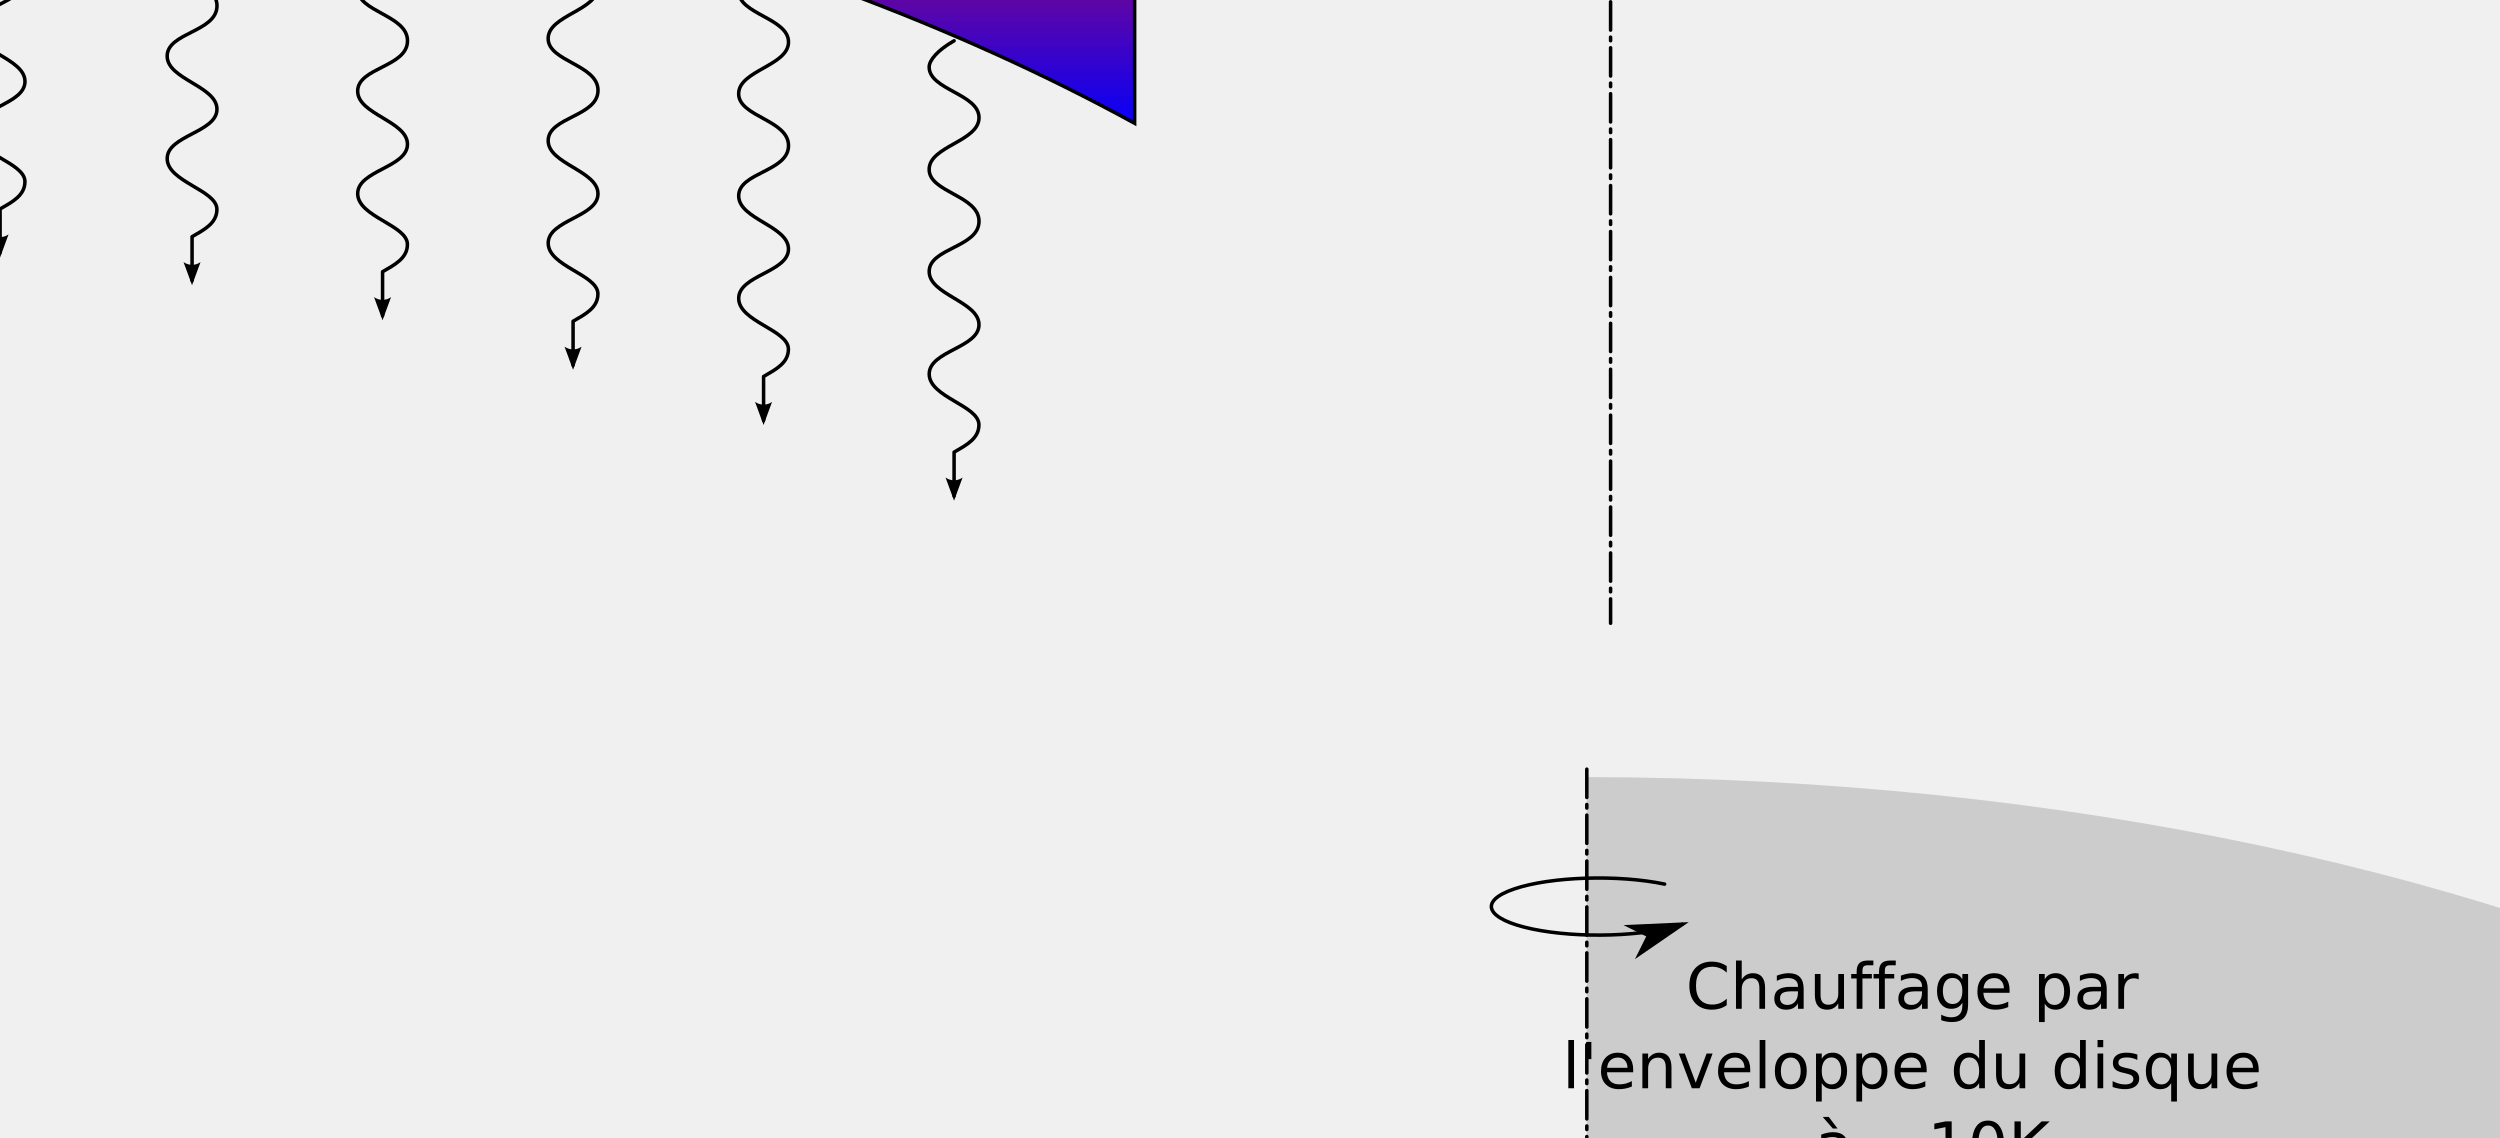
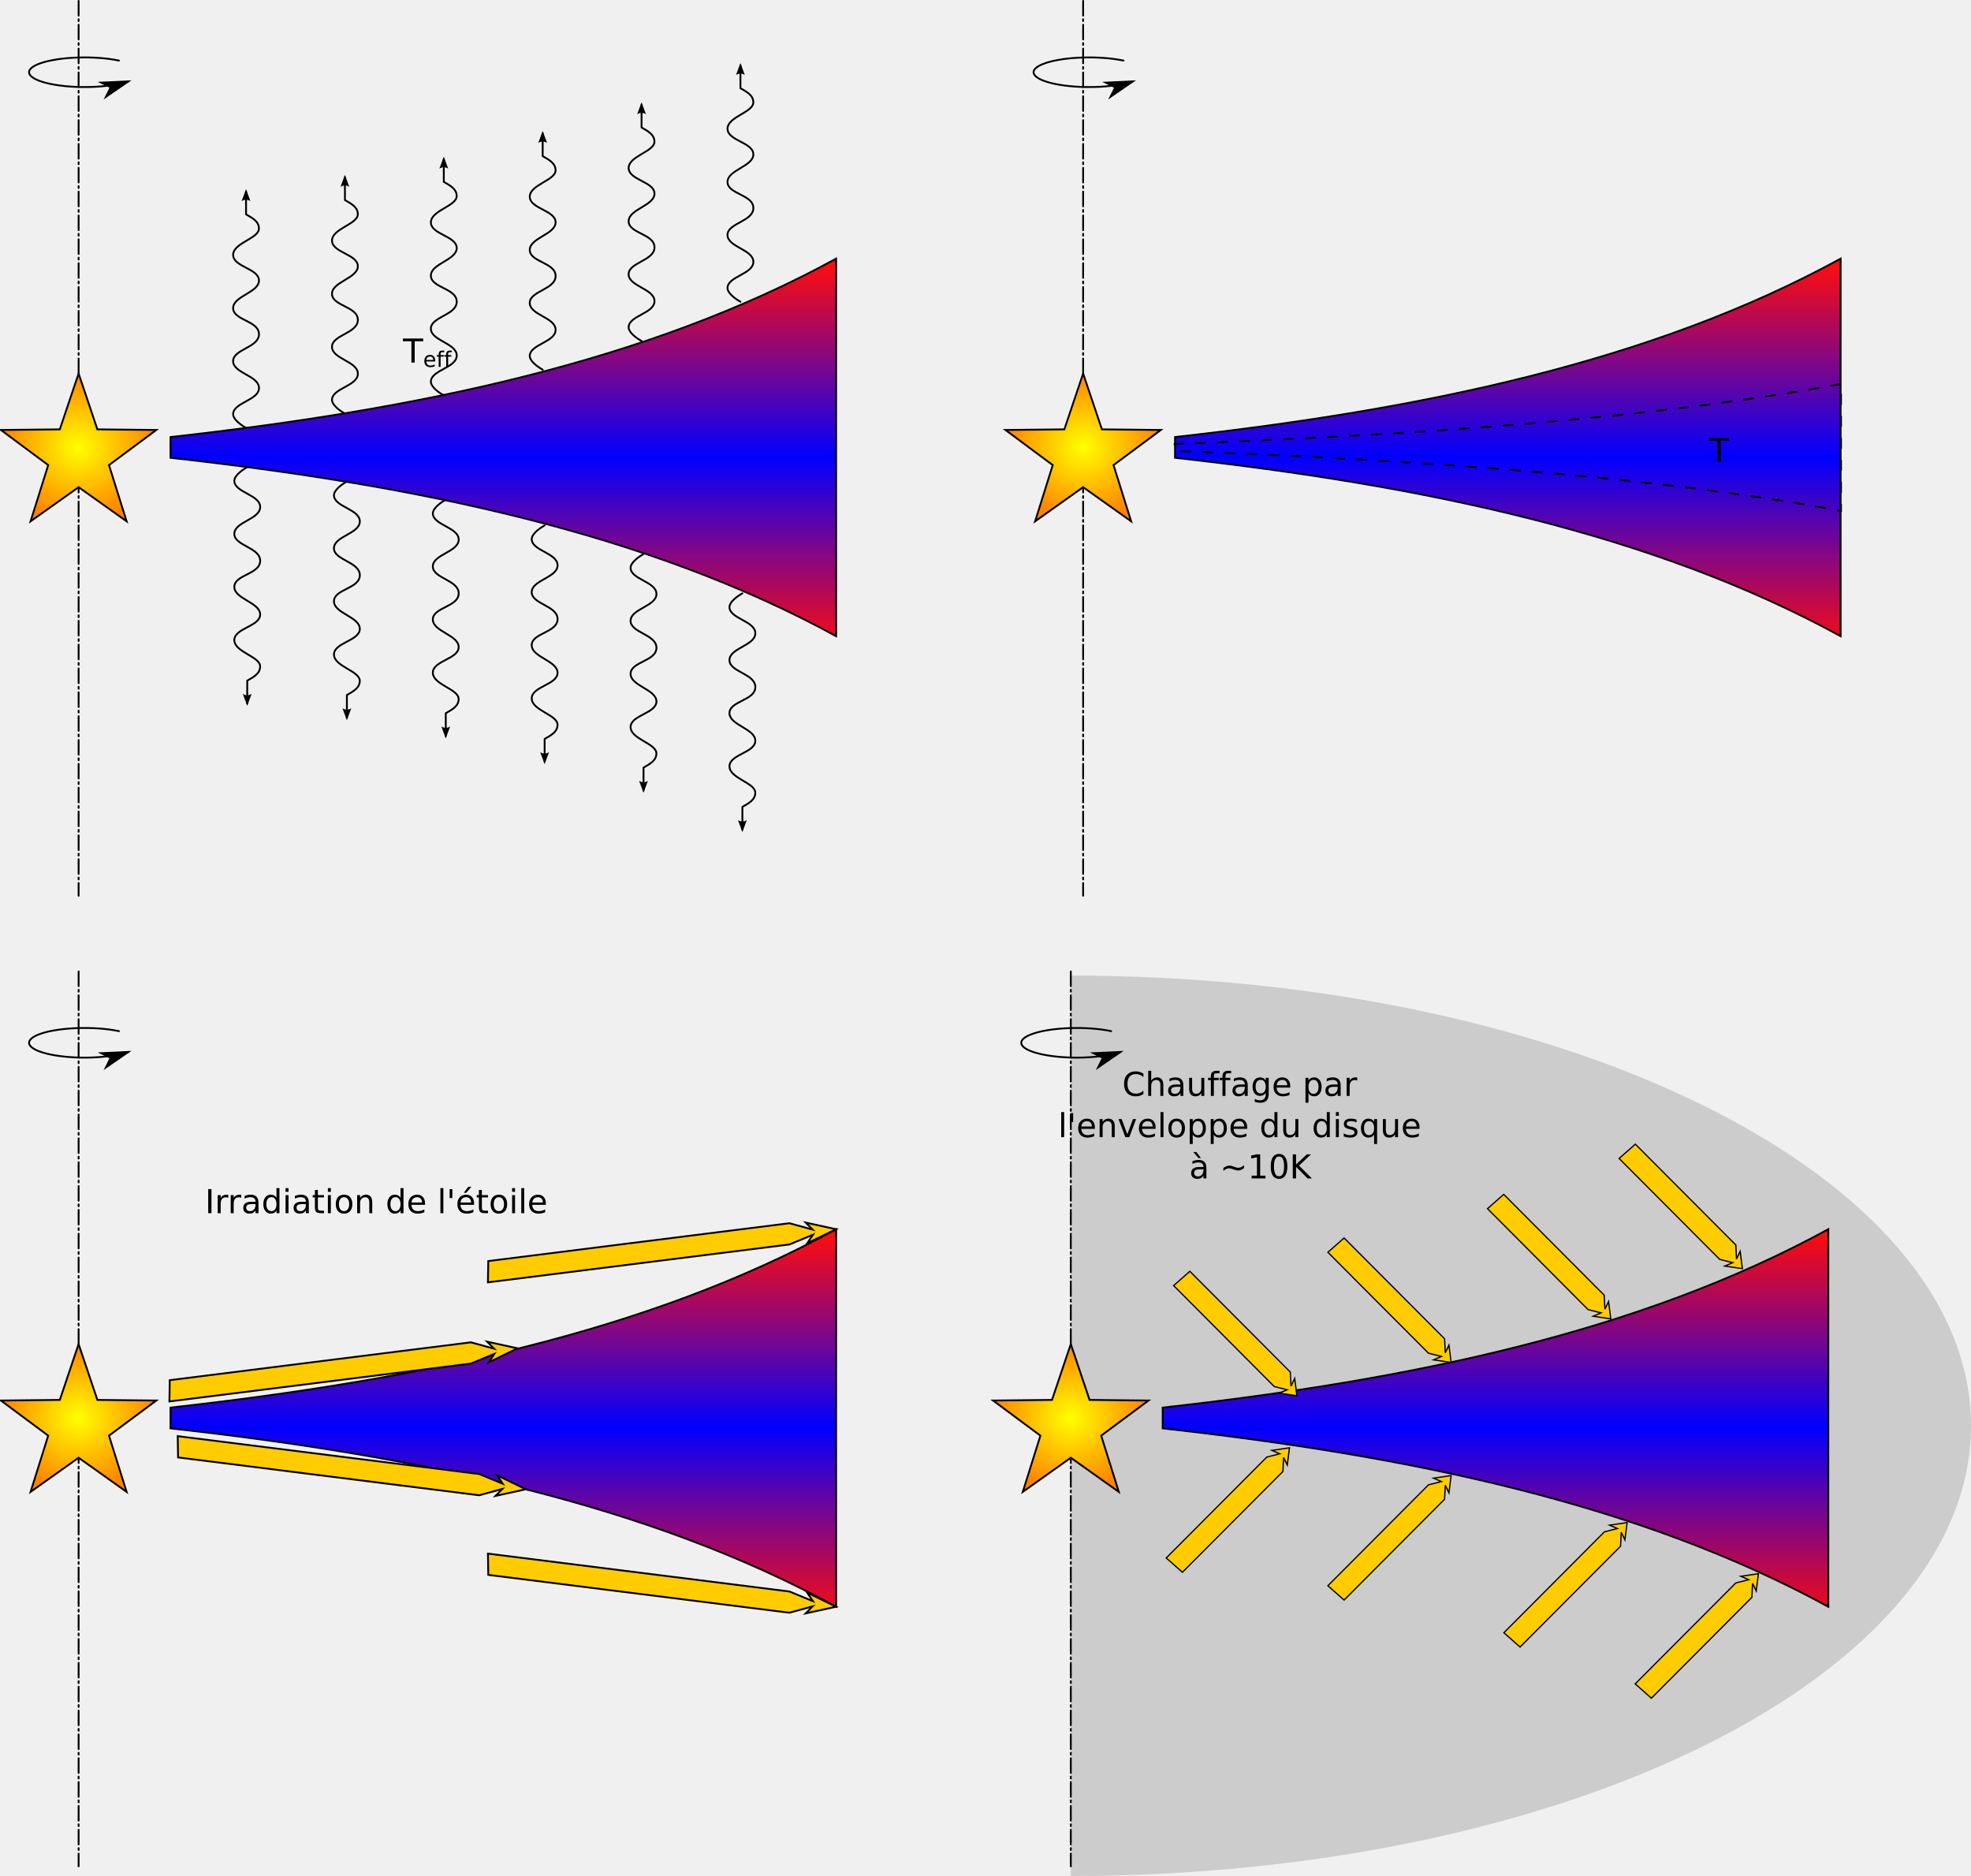
- <svg xmlns="http://www.w3.org/2000/svg" xmlns:xlink="http://www.w3.org/1999/xlink" width="707.665" height="321.904" id="svg2" version="1.1">
+ <svg xmlns="http://www.w3.org/2000/svg" xmlns:xlink="http://www.w3.org/1999/xlink" width="1074.934" height="1022.895" id="svg2" version="1.1">
  <defs id="defs4">
    <linearGradient id="linearGradient4175">
      <stop style="stop-color:#ffff00;stop-opacity:1;" offset="0" id="stop4177" />
      <stop style="stop-color:#ff8200;stop-opacity:1;" offset="1" id="stop4179" />
    </linearGradient>
    <linearGradient id="linearGradient3844">
      <stop style="stop-color:#ff0000;stop-opacity:0.941;" offset="0" id="stop3846" />
      <stop style="stop-color:#0000ff;stop-opacity:1;" offset="1" id="stop3848" />
    </linearGradient>
-     <linearGradient id="linearGradient5804">
-       <stop style="stop-color:#000000;stop-opacity:1;" offset="0" id="stop5806" />
-       <stop id="stop5808" offset="0.47" style="stop-color:#b5b5b5;stop-opacity:1;" />
-       <stop style="stop-color:#ffffff;stop-opacity:1;" offset="1" id="stop5810" />
-     </linearGradient>
    <marker orient="auto" refY="0" refX="0" id="Arrow1Lend" style="overflow:visible">
      <path id="path3891" d="M 0,0 5,-5 -12.5,0 5,5 0,0 z" style="fill-rule:evenodd;stroke:#000000;stroke-width:1pt;marker-start:none" transform="matrix(-0.8,0,0,-0.8,-10,0)" />
    </marker>
-     <linearGradient id="linearGradient3875">
-       <stop style="stop-color:#000000;stop-opacity:1;" offset="0" id="stop3877" />
-       <stop style="stop-color:#ffffff;stop-opacity:1;" offset="1" id="stop3879" />
-     </linearGradient>
-     <linearGradient id="linearGradient3778">
-       <stop style="stop-color:#000000;stop-opacity:1;" offset="0" id="stop3780" />
-       <stop style="stop-color:#ffffff;stop-opacity:1;" offset="1" id="stop3782" />
-     </linearGradient>
-     <radialGradient xlink:href="#linearGradient3778" id="radialGradient3784" cx="72.254" cy="316.487" fx="72.254" fy="316.487" r="141.672" gradientTransform="translate(0,3.3509064e-6)" gradientUnits="userSpaceOnUse" />
-     <linearGradient xlink:href="#linearGradient3875" id="linearGradient4345" gradientUnits="userSpaceOnUse" gradientTransform="translate(-69.41879,132.0387)" x1="642.501" y1="9.546" x2="642.501" y2="320.792" />
-     <linearGradient xlink:href="#linearGradient5804" id="linearGradient5812" gradientUnits="userSpaceOnUse" x1="372.804" y1="317.357" x2="361.562" y2="250.575" />
-     <linearGradient xlink:href="#linearGradient5804" id="linearGradient3063" gradientUnits="userSpaceOnUse" x1="372.804" y1="317.357" x2="361.562" y2="250.575" gradientTransform="matrix(-1,0,0,1,781.1796,0)" />
-     <linearGradient xlink:href="#linearGradient5804" id="linearGradient3067" gradientUnits="userSpaceOnUse" x1="372.804" y1="317.357" x2="361.562" y2="250.575" gradientTransform="matrix(-1,0,0,-1,781.1796,634.7145)" />
    <marker orient="auto" refY="0" refX="0" id="Arrow2Mend" style="overflow:visible">
      <path id="path3630" style="font-size:12px;fill-rule:evenodd;stroke-width:0.625;stroke-linejoin:round" d="M 8.719,4.034 -2.207,0.016 8.719,-4.002 c -1.745,2.372 -1.735,5.617 -6e-7,8.035 z" transform="scale(-0.6,-0.6)" />
-     </marker>
-     <marker style="overflow:visible;" id="Arrow1Lend-7" refX="0.0" refY="0.0" orient="auto">
-       <path transform="scale(0.8) rotate(180) translate(12.5,0)" style="fill-rule:evenodd;stroke:#000000;stroke-width:1.0pt;marker-start:none;" d="M 0.0,0.0 L 5.0,-5.0 L -12.5,0.0 L 5.0,5.0 L 0.0,0.0 z " id="path5098" />
-     </marker>
-     <linearGradient xlink:href="#linearGradient3844" id="linearGradient4165" x1="-111.247" y1="68.237" x2="-111.247" y2="-37.496" gradientUnits="userSpaceOnUse" spreadMethod="reflect" />
-     <radialGradient xlink:href="#linearGradient4175" id="radialGradient4181" cx="425.274" cy="489.494" fx="425.274" fy="489.494" r="42.869" gradientTransform="matrix(1,0,0,0.9516274,0,23.6781)" gradientUnits="userSpaceOnUse" />
-     <marker style="overflow:visible" id="Arrow2Mend-3" refX="0" refY="0" orient="auto">
-       <path transform="scale(-0.6,-0.6)" d="M 8.719,4.034 -2.207,0.016 8.719,-4.002 c -1.745,2.372 -1.735,5.617 -6e-7,8.035 z" style="font-size:12px;fill-rule:evenodd;stroke-width:0.625;stroke-linejoin:round" id="path3630-7" />
-     </marker>
-     <marker style="overflow:visible" id="Arrow1Lend-5" refX="0" refY="0" orient="auto">
-       <path transform="matrix(-0.8,0,0,-0.8,-10,0)" style="fill-rule:evenodd;stroke:#000000;stroke-width:1pt;marker-start:none" d="M 0,0 5,-5 -12.5,0 5,5 0,0 z" id="path4554" />
    </marker>
    <linearGradient id="linearGradient5819">
      <stop id="stop5821" offset="0" style="stop-color:#ff0000;stop-opacity:1;" />
      <stop id="stop5823" offset="1" style="stop-color:#0000ff;stop-opacity:1;" />
    </linearGradient>
-     <marker orient="auto" refY="0" refX="0" id="DistanceStart" style="overflow:visible">
-       <g id="g2300">
-         <path id="path2306" d="M 0,0 2,0" style="fill:none;stroke:#ffffff;stroke-width:1.15;stroke-linecap:square" />
-         <path id="path2302" d="M 0,0 13,4 9,0 13,-4 0,0 z" style="fill:#000000;fill-rule:evenodd;stroke:none" />
-         <path id="path2304" d="M 0,-4 0,40" style="fill:none;stroke:#000000;stroke-width:1;stroke-linecap:square" />
-       </g>
-     </marker>
-     <marker orient="auto" refY="0" refX="0" id="DistanceEnd" style="overflow:visible">
-       <g id="g4607">
-         <path id="path2316" d="M 0,0 -2,0" style="fill:none;stroke:#ffffff;stroke-width:1.15;stroke-linecap:square" />
-         <path id="path2312" d="M 0,0 -13,4 -9,0 -13,-4 0,0 z" style="fill:#000000;fill-rule:evenodd;stroke:none" />
-         <path id="path2314" d="M 0,-4 0,40" style="fill:none;stroke:#000000;stroke-width:1;stroke-linecap:square" />
-       </g>
-     </marker>
-     <linearGradient xlink:href="#linearGradient5819" id="linearGradient4669" gradientUnits="userSpaceOnUse" gradientTransform="translate(-336.4687,863.6045)" x1="555.714" y1="19.505" x2="555.714" y2="149.505" />
-     <linearGradient xlink:href="#linearGradient5819" id="linearGradient4786" gradientUnits="userSpaceOnUse" gradientTransform="translate(-336.4687,863.6045)" x1="555.714" y1="19.505" x2="555.714" y2="149.505" />
    <linearGradient xlink:href="#linearGradient5819" id="linearGradient4810" gradientUnits="userSpaceOnUse" gradientTransform="translate(-336.4687,863.6045)" x1="555.714" y1="19.505" x2="555.714" y2="149.505" />
+     <linearGradient xlink:href="#linearGradient3844" id="linearGradient4155" gradientUnits="userSpaceOnUse" spreadMethod="reflect" x1="-111.247" y1="68.237" x2="-111.247" y2="-37.496" gradientTransform="translate(-134.8134,-311.98)" />
+     <radialGradient xlink:href="#linearGradient4175" id="radialGradient4737" gradientUnits="userSpaceOnUse" gradientTransform="matrix(1,0,0,0.9516274,0,23.6781)" cx="425.274" cy="489.494" fx="425.274" fy="489.494" r="42.869" />
  </defs>
-   <g id="layer1" transform="translate(69.41879,-136.2559)">
-     <path style="fill:#cccccc;stroke:none;stroke-width:1;stroke-linecap:round;stroke-linejoin:round;stroke-miterlimit:4;stroke-opacity:1;stroke-dasharray:6, 6;stroke-dashoffset:0" id="path4715" d="m 449.172,219.966 a 490.949,245.475 0 0 1 1e-5,490.949" transform="translate(-69.41879,136.2559)" />
+   <g id="layer1" transform="translate(204.2322,175.7241)">
+     <path style="fill:#cccccc;stroke:none" id="path4715" d="m 449.172,219.966 c 271.144,1e-5 490.949,109.903 490.949,245.475 0,135.572 -219.805,245.475 -490.949,245.475" transform="translate(-69.41879,136.2559)" />
    <g id="g4167">
-       <path id="path4492" style="fill:url(#linearGradient4165);fill-opacity:1;stroke:#000000" d="M 251.755,-34.682 C 148.317,21.889 22.504,47.694 -111.247,62.584 l 0,11.305 c 133.751,14.891 259.564,40.695 363.002,97.266 z" />
+       <path id="path4492" style="fill:url(#linearGradient4155);fill-opacity:1;stroke:#000000" d="M 251.755,-34.682 C 148.317,21.889 22.504,47.694 -111.247,62.584 l 0,11.305 c 133.751,14.891 259.564,40.695 363.002,97.266 z" />
      <path id="path5088" d="m -161.363,-175.224 0,487.904" style="fill:#ffff00;fill-opacity:1;fill-rule:evenodd;stroke:#000000;stroke-width:1;stroke-linecap:round;stroke-linejoin:round;stroke-miterlimit:4;stroke-opacity:1;stroke-dasharray:8, 2, 1, 2;stroke-dashoffset:0" />
-       <path transform="translate(-586.6369,-421.2567)" d="m 425.274,449.198 10.242,30.452 32.127,0.331 -25.797,19.151 9.613,30.657 -26.186,-18.616 -26.186,18.616 9.613,-30.657 -25.797,-19.151 32.127,-0.331 z" id="path5065" style="fill:url(#radialGradient4181);fill-opacity:1;fill-rule:evenodd;stroke:#000000" />
+       <path transform="translate(-586.6369,-421.2567)" d="m 425.274,449.198 10.242,30.452 32.127,0.331 -25.797,19.151 9.613,30.657 -26.186,-18.616 -26.186,18.616 9.613,-30.657 -25.797,-19.151 32.127,-0.331 z" id="path5065" style="fill:url(#radialGradient4737);fill-opacity:1;fill-rule:evenodd;stroke:#000000" />
      <path transform="matrix(-1,0,0,1,351.0427,-248.5634)" d="m 490.385,105.878 c 13.157,-2.759 32.209,-2.151 42.554,1.357 10.345,3.508 8.066,8.589 -5.091,11.348 -13.11,2.749 -32.086,2.156 -42.46,-1.326" id="path5090" style="fill:none;stroke:#000000;stroke-width:1;stroke-linecap:round;stroke-linejoin:round;stroke-miterlimit:4;stroke-opacity:1;stroke-dasharray:none;stroke-dashoffset:0;marker-end:url(#Arrow1Lend)" />
    </g>
    <text xml:space="preserve" style="font-size:18px;font-style:normal;font-variant:normal;font-weight:normal;font-stretch:normal;text-align:center;line-height:125%;letter-spacing:0px;word-spacing:0px;writing-mode:lr-tb;text-anchor:middle;fill:#000000;fill-opacity:1;stroke:none;font-family:DejaVu Sans;-inkscape-font-specification:DejaVu Sans" x="63.081" y="21.983" id="text3856">
      <tspan id="tspan3858" x="63.081" y="21.983">T<tspan style="font-size:65.001%;baseline-shift:sub" id="tspan3860">eff</tspan>
      </tspan>
    </text>
    <use id="use4490" xlink:href="#use7365" y="0" x="0" transform="matrix(1,0,0,-1,0.6505499,136.5598)" width="1" height="1" />
    <path id="use7365" d="m -70.043,57.595 c -4.675,-2.663 -7.055,-5.494 -7.055,-7.441 0,-6.445 14.108,-7.572 14.108,-14.319 0,-6.747 -14.109,-8.018 -14.109,-14.661 0,-6.516 14.11,-7.359 14.11,-14.659 0,-7.427 -14.103,-7.523 -14.103,-14.242 0,-6.593 14.094,-8.477 14.094,-15.037 0,-6.57 -14.088,-7.389 -14.088,-13.971 0,-6.589 14.072,-8.895 14.072,-14.366 0,-3.883 -3.464,-5.691 -7.029,-7.749 l 0,-12.411" style="fill:none;stroke:#000000;stroke-width:1;stroke-linecap:round;stroke-linejoin:round;stroke-miterlimit:4;stroke-opacity:1;stroke-dasharray:none;stroke-dashoffset:0;marker:none;marker-end:url(#Arrow2Mend);visibility:visible;display:inline;overflow:visible;enable-background:accumulate" />
    <use id="use4398" xlink:href="#use7365" y="0" x="0" transform="translate(53.92543,-7.7944)" width="1" height="1" />
    <use id="use4400" xlink:href="#use7365" y="0" x="0" transform="translate(107.8509,-17.71206)" width="1" height="1" />
    <use id="use4402" xlink:href="#use7365" y="0" x="0" transform="translate(161.7763,-31.73477)" width="1" height="1" />
    <use id="use4408" xlink:href="#use7365" y="0" x="0" transform="translate(269.6271,-68.78365)" width="1" height="1" />
    <use id="use4412" xlink:href="#use7365" y="0" x="0" transform="translate(215.7017,-47.36542)" width="1" height="1" />
    <use height="1" width="1" transform="matrix(1,0,0,-1,54.99257,144.4092)" x="0" y="0" xlink:href="#use7365" id="use4442" />
    <use height="1" width="1" transform="matrix(1,0,0,-1,108.918,154.3269)" x="0" y="0" xlink:href="#use7365" id="use4444" />
    <use height="1" width="1" transform="matrix(1,0,0,-1,162.8434,168.3496)" x="0" y="0" xlink:href="#use7365" id="use4446" />
    <use height="1" width="1" transform="matrix(1,0,0,-1,270.6943,205.3985)" x="0" y="0" xlink:href="#use7365" id="use4452" />
    <use height="1" width="1" transform="matrix(1,0,0,-1,216.7688,183.9802)" x="0" y="0" xlink:href="#use7365" id="use4456" />
    <use x="0" y="0" xlink:href="#g4167" id="use4173" transform="translate(547.8461,0)" width="707.665" height="321.904" />
-     <path id="path4187" style="fill:none;fill-opacity:1;stroke:#000000;stroke-width:1;stroke-miterlimit:4;stroke-dasharray:6,6;stroke-dashoffset:0" d="M 799.811,33.639 C 696.253,52.656 570.294,61.331 436.389,66.337 l 0,3.801 c 133.905,5.006 259.864,13.681 363.422,32.698 z" />
+     <path id="path4187" style="fill:none;stroke:#000000;stroke-width:1;stroke-miterlimit:4;stroke-dasharray:6, 6;stroke-dashoffset:0" d="M 799.811,33.639 C 696.253,52.656 570.294,61.331 436.389,66.337 l 0,3.801 c 133.905,5.006 259.864,13.681 363.422,32.698 z" />
    <text xml:space="preserve" style="font-size:18px;font-style:normal;font-variant:normal;font-weight:normal;font-stretch:normal;text-align:center;line-height:125%;letter-spacing:0px;word-spacing:0px;writing-mode:lr-tb;text-anchor:middle;fill:#000000;fill-opacity:1;stroke:none;font-family:DejaVu Sans;-inkscape-font-specification:DejaVu Sans" x="40.285" y="-143.529" id="text4205">
      <tspan x="40.285" y="-143.529" id="tspan4213" />
    </text>
    <flowRoot xml:space="preserve" id="flowRoot4220" style="font-size:18px;font-style:normal;font-variant:normal;font-weight:normal;font-stretch:normal;text-align:center;line-height:125%;letter-spacing:0px;word-spacing:0px;writing-mode:lr-tb;text-anchor:middle;fill:#000000;fill-opacity:1;stroke:none;font-family:DejaVu Sans;-inkscape-font-specification:DejaVu Sans" transform="translate(-81.53333,147.0244)">
      <flowRegion id="flowRegion4222">
        <rect id="rect4224" width="215.75" height="80.389" x="-0.673" y="-322.859" />
      </flowRegion>
      <flowPara id="flowPara4226">Rayonnement de corps noir à la température de surface Teff</flowPara>
    </flowRoot>
    <flowRoot xml:space="preserve" id="flowRoot4228" style="font-size:18px;font-style:normal;font-variant:normal;font-weight:normal;font-stretch:normal;text-align:center;line-height:125%;letter-spacing:0px;word-spacing:0px;writing-mode:lr-tb;text-anchor:middle;fill:#000000;fill-opacity:1;stroke:none;font-family:DejaVu Sans;-inkscape-font-specification:DejaVu Sans" transform="translate(-69.41879,136.2559)">
      <flowRegion id="flowRegion4230">
        <rect id="rect4232" width="217.964" height="81.855" x="558.711" y="-233.952" />
      </flowRegion>
-       <flowPara id="flowPara4234">Chauffage visqueux principalement au centre, avec T&gt;T<flowSpan style="font-size:65%;baseline-shift:sub" id="flowSpan4236">eff</flowSpan>
+       <flowPara id="flowPara4234">Chauffage visqueux principalement au centre, avec T&gt;T<flowSpan style="font-size:65.001%;baseline-shift:sub" id="flowSpan4236">eff</flowSpan>
      </flowPara>
    </flowRoot>
    <text xml:space="preserve" style="font-size:18px;font-style:normal;font-variant:normal;font-weight:normal;font-stretch:normal;text-align:center;line-height:125%;letter-spacing:0px;word-spacing:0px;writing-mode:lr-tb;text-anchor:middle;fill:#000000;fill-opacity:1;stroke:none;font-family:DejaVu Sans;-inkscape-font-specification:DejaVu Sans" x="747.625" y="76.176" id="text3852">
      <tspan id="tspan3854" x="747.625" y="76.176">T</tspan>
    </text>
    <use x="0" y="0" xlink:href="#g4167" id="use4238" transform="translate(0,529.205)" width="707.665" height="321.904" />
-     <path style="fill:none;stroke:#000000;stroke-width:1;stroke-linecap:round;stroke-linejoin:round;stroke-miterlimit:4;stroke-opacity:1;stroke-dasharray:none;stroke-dashoffset:0;marker:none;marker-end:url(#Arrow2Mend);visibility:visible;display:inline;overflow:visible;enable-background:accumulate" d="m -70.043,57.595 c -4.675,-2.663 -7.055,-5.494 -7.055,-7.441 0,-6.445 14.108,-7.572 14.108,-14.319 0,-6.747 -14.109,-8.018 -14.109,-14.661 0,-6.516 14.11,-7.359 14.11,-14.659 0,-7.427 -14.103,-7.523 -14.103,-14.242 0,-6.593 14.094,-8.477 14.094,-15.037 0,-6.57 -14.088,-7.389 -14.088,-13.971 0,-6.589 14.072,-8.895 14.072,-14.366 0,-3.883 -3.464,-5.691 -7.029,-7.749 l 0,-12.411" id="path4240" />
    <g id="g4695" transform="matrix(0.9990603,0.0433423,-0.0433423,0.9990603,304.8991,-330.8617)">
      <path style="font-size:medium;font-style:normal;font-variant:normal;font-weight:normal;font-stretch:normal;text-indent:0;text-align:start;text-decoration:none;line-height:normal;letter-spacing:normal;word-spacing:normal;text-transform:none;direction:ltr;block-progression:tb;writing-mode:lr-tb;text-anchor:start;baseline-shift:baseline;color:#000000;fill:#ffcc00;fill-opacity:1;fill-rule:evenodd;stroke:#000000;stroke-width:1;stroke-miterlimit:4;stroke-dasharray:none;marker:none;visibility:visible;display:inline;overflow:visible;enable-background:accumulate;font-family:Sans;-inkscape-font-specification:Sans" d="m -34.028,824.012 3.911,3.641 -12.774,-2.904 -163.184,27.729 0.314,11.595 163.382,-27.763 12.576,-5.845 -2.946,4.796 15.428,-8.348 z" id="use8506" />
-       <use height="1052.362" width="744.094" transform="translate(24.48524,-185.0654)" id="use8514" xlink:href="#path4879" y="0" x="0" />
-     </g>
-     <g id="g4831">
-       <path id="path8520" style="fill:#0000ff;fill-opacity:1;stroke:none" d="m -280.1,1168.232 372.857,0 0,-229.305 c -100.219,91.52 -273.732,163.685 -372.857,170.716 z" />
-       <path d="M 92.758,949.534 C -7.461,1041.054 -180.974,1113.219 -280.1,1120.25 l 0,-10.607 c 99.125,-7.031 272.638,-79.196 372.857,-170.716 z" style="fill:#ff0000;stroke:none" id="path5782" />
-       <path id="path4024" d="m -280.1,1168.232 372.857,0" style="fill:none;stroke:#000000;stroke-width:1;stroke-linecap:round;stroke-linejoin:round;stroke-miterlimit:4;stroke-opacity:1;stroke-dasharray:8, 2, 1, 2;stroke-dashoffset:0" />
-       <path style="fill:none;stroke:#ff6600;stroke-width:1;stroke-linecap:round;stroke-linejoin:round;stroke-miterlimit:4;stroke-opacity:1;stroke-dasharray:6, 6;stroke-dashoffset:0" d="m -280.1,1138.938 c 135.596,-6.237 283.018,-43.413 372.857,-103.214" id="path4026" />
-       <path id="path4028" d="m -280.1,1109.643 c 99.125,-7.031 272.638,-79.196 372.857,-170.716" style="fill:none;stroke:#000000;stroke-width:1;stroke-linecap:round;stroke-linejoin:round;stroke-miterlimit:4;stroke-opacity:1;stroke-dasharray:none;stroke-dashoffset:0" />
-       <path style="fill:none;stroke:#000000;stroke-width:1;stroke-linecap:round;stroke-linejoin:round;stroke-miterlimit:4;stroke-opacity:1;stroke-dasharray:3, 3;stroke-dashoffset:0" d="m -280.1,1120.25 c 99.125,-7.031 272.638,-79.196 372.857,-170.716" id="path4030" />
-       <text id="text5766" y="1020.012" x="-278.269" style="font-size:20px;font-style:normal;font-variant:normal;font-weight:normal;font-stretch:normal;text-align:start;line-height:125%;letter-spacing:0px;word-spacing:0px;writing-mode:lr-tb;text-anchor:start;fill:#000000;fill-opacity:1;stroke:none;font-family:Sans;-inkscape-font-specification:Sans" xml:space="preserve">
-         <tspan y="1020.012" x="-278.269" id="tspan5768">λ~1μm</tspan>
-       </text>
-       <text id="text8522" y="969.661" x="-282.242" style="font-size:20px;font-style:normal;font-variant:normal;font-weight:normal;font-stretch:normal;text-align:start;line-height:125%;letter-spacing:0px;word-spacing:0px;writing-mode:lr-tb;text-anchor:start;fill:#000000;fill-opacity:1;stroke:none;font-family:Sans;-inkscape-font-specification:Sans" xml:space="preserve">
-         <tspan y="969.661" x="-282.242" id="tspan8524">Stellar</tspan>
-         <tspan id="tspan8526" y="994.661" x="-282.242">radiation</tspan>
-       </text>
-       <path d="m 264.72,1168.232 372.857,0 0,-229.305 c -100.219,91.52 -273.732,163.685 -372.857,170.716 z" style="fill:#9b0064;fill-opacity:1;stroke:none" id="path7407" />
-       <path id="path7359" d="m 286.184,1107.283 c -4.675,-2.663 -7.055,-5.494 -7.055,-7.441 0,-6.445 14.108,-7.572 14.108,-14.319 0,-6.747 -14.109,-8.018 -14.109,-14.661 0,-6.516 14.11,-7.359 14.11,-14.659 0,-7.427 -14.103,-7.523 -14.103,-14.242 0,-6.593 14.094,-8.477 14.094,-15.037 0,-6.57 -14.088,-7.389 -14.088,-13.971 0,-6.589 14.072,-8.895 14.072,-14.366 0,-3.883 -3.464,-5.691 -7.029,-7.749 l 0,-12.411" style="fill:none;stroke:#000000;stroke-width:1;stroke-linecap:round;stroke-linejoin:round;stroke-miterlimit:4;stroke-opacity:1;stroke-dasharray:none;stroke-dashoffset:0;marker:none;marker-end:url(#Arrow2Mend);visibility:visible;display:inline;overflow:visible;enable-background:accumulate" />
-       <use style="stroke:#000000" height="1052.362" width="744.094" transform="translate(93.62849,-23.54324)" id="use7361" xlink:href="#path7359" y="0" x="0" />
-       <use style="stroke:#000000" x="0" y="0" xlink:href="#path7359" id="use7363" transform="translate(185.7417,-61.07255)" width="744.094" height="1052.362" />
-       <use style="stroke:#000000" height="1052.362" width="744.094" transform="translate(277.8551,-112.3338)" id="use7365-8" xlink:href="#path7359" y="0" x="0" />
-       <path style="fill:none;stroke:#000000;stroke-width:1;stroke-linecap:round;stroke-linejoin:round;stroke-miterlimit:4;stroke-opacity:1;stroke-dasharray:none;stroke-dashoffset:0;marker:none;marker-end:url(#Arrow2Mend);visibility:visible;display:inline;overflow:visible;enable-background:accumulate" d="m 565.434,1006.042 c 4.675,2.663 7.055,5.494 7.055,7.441 0,6.445 -14.108,7.572 -14.108,14.319 0,6.747 14.109,8.018 14.109,14.661 0,6.516 -14.11,7.359 -14.11,14.66 0,7.426 13.21,7.523 13.21,14.242 0,6.593 -11.236,8.477 -11.236,15.037 0,6.57 8.017,7.389 8.017,13.971 0,6.589 -6.393,8.895 -6.393,14.366 0,3.883 3.457,7.749 3.457,7.749 l 0,12.411" id="path7383" />
-       <path id="use7387" d="m 466.238,1061.137 c 0,6.747 14.109,8.018 14.109,14.661 0,6.516 -14.11,7.359 -14.11,14.659 0,7.427 13.21,7.523 13.21,14.242 0,6.593 -11.236,8.477 -11.236,15.037 0,6.57 8.017,7.389 8.017,13.971 0,6.589 -6.393,8.895 -6.393,14.366 0,3.883 3.457,7.749 3.457,7.749 l 0,12.411" style="fill:none;stroke:#000000;stroke-width:1;stroke-linecap:round;stroke-linejoin:round;stroke-miterlimit:4;stroke-opacity:1;stroke-dasharray:none;stroke-dashoffset:0;marker:none;marker-end:url(#Arrow2Mend);visibility:visible;display:inline;overflow:visible;enable-background:accumulate" />
-       <path id="use7389" d="m 374.094,1090.457 c 0,7.427 13.21,7.523 13.21,14.242 0,6.593 -11.236,8.477 -11.236,15.037 0,6.57 8.017,7.389 8.017,13.971 0,6.589 -6.393,8.895 -6.393,14.366 0,3.883 3.457,7.749 3.457,7.749 l 0,12.411" style="fill:none;stroke:#000000;stroke-width:1;stroke-linecap:round;stroke-linejoin:round;stroke-miterlimit:4;stroke-opacity:1;stroke-dasharray:none;stroke-dashoffset:0;marker:none;marker-end:url(#Arrow2Mend);visibility:visible;display:inline;overflow:visible;enable-background:accumulate" />
-       <path id="use7391" d="m 283.925,1119.736 c 0,6.57 8.017,7.389 8.017,13.971 0,6.589 -6.393,8.895 -6.393,14.366 0,3.883 3.457,7.749 3.457,7.749 l 0,12.411" style="fill:none;stroke:#000000;stroke-width:1;stroke-linecap:round;stroke-linejoin:round;stroke-miterlimit:4;stroke-opacity:1;stroke-dasharray:none;stroke-dashoffset:0;marker:none;marker-end:url(#Arrow2Mend);visibility:visible;display:inline;overflow:visible;enable-background:accumulate" />
-       <text id="text5770" y="1066.804" x="-155.814" style="font-size:20px;font-style:normal;font-variant:normal;font-weight:normal;font-stretch:normal;text-align:start;line-height:125%;letter-spacing:0px;word-spacing:0px;writing-mode:lr-tb;text-anchor:start;fill:#000000;fill-opacity:1;stroke:none;font-family:Sans;-inkscape-font-specification:Sans" xml:space="preserve">
-         <tspan y="1066.804" x="-155.814" id="tspan5772">T↗</tspan>
-       </text>
-       <path id="path5791" style="fill:#ff0000;stroke:none" d="m 637.577,949.534 c -100.219,91.52 -273.732,163.685 -372.857,170.716 l 0,-10.607 c 99.125,-7.031 272.638,-79.196 372.857,-170.716 z" />
-       <text xml:space="preserve" style="font-size:20px;font-style:normal;font-variant:normal;font-weight:normal;font-stretch:normal;text-align:start;line-height:125%;letter-spacing:0px;word-spacing:0px;writing-mode:lr-tb;text-anchor:start;fill:#000000;fill-opacity:1;stroke:none;font-family:Sans;-inkscape-font-specification:Sans" x="300.981" y="926.689" id="text5795">
-         <tspan id="tspan5797" x="300.981" y="926.689">λ&gt;1μm</tspan>
-       </text>
-       <rect y="883.11" x="210.674" height="130" width="18.571" id="rect5817" style="fill:url(#linearGradient4810);fill-opacity:1;fill-rule:evenodd;stroke:none" />
-       <path id="path5827" d="m 199.773,1013.11 0,-130" style="fill:#800000;fill-opacity:1;fill-rule:evenodd;stroke:#000000;stroke-width:1;stroke-miterlimit:4;stroke-opacity:1;stroke-dasharray:none;marker-end:url(#Arrow1Lend)" />
-       <text transform="matrix(0,-1,1,0,0,0)" id="text6017" y="186.908" x="-1012.038" style="font-size:20px;font-style:normal;font-variant:normal;font-weight:normal;font-stretch:normal;text-align:start;line-height:125%;letter-spacing:0px;word-spacing:0px;writing-mode:lr-tb;text-anchor:start;fill:#000000;fill-opacity:1;stroke:none;font-family:Sans;-inkscape-font-specification:Sans" xml:space="preserve">
-         <tspan y="186.908" x="-1012.038" id="tspan6019">Temperature</tspan>
-       </text>
-       <text id="text7416" y="1171.929" x="98.391" style="font-size:12px;font-style:normal;font-variant:normal;font-weight:normal;font-stretch:normal;text-align:start;line-height:125%;letter-spacing:0px;word-spacing:0px;writing-mode:lr-tb;text-anchor:start;fill:#000000;fill-opacity:1;stroke:none;font-family:Sans;-inkscape-font-specification:Sans" xml:space="preserve">
-         <tspan y="1171.929" x="98.391" id="tspan7418">mid plane</tspan>
-       </text>
-       <text id="text7420" y="1109.054" x="98.818" style="font-size:12px;font-style:normal;font-variant:normal;font-weight:normal;font-stretch:normal;text-align:start;line-height:125%;letter-spacing:0px;word-spacing:0px;writing-mode:lr-tb;text-anchor:start;fill:#000000;fill-opacity:1;stroke:none;font-family:Sans;-inkscape-font-specification:Sans" xml:space="preserve">
-         <tspan y="1109.054" x="98.818" id="tspan7422">disk interior</tspan>
-       </text>
-       <text id="text7424" y="1029.802" x="99.516" style="font-size:12px;font-style:normal;font-variant:normal;font-weight:normal;font-stretch:normal;text-align:start;line-height:125%;letter-spacing:0px;word-spacing:0px;writing-mode:lr-tb;text-anchor:start;fill:#000000;fill-opacity:1;stroke:none;font-family:Sans;-inkscape-font-specification:Sans" xml:space="preserve">
-         <tspan id="tspan7428" y="1029.802" x="99.516">Thermal</tspan>
-         <tspan id="tspan7432" y="1044.802" x="99.516">photosphere</tspan>
-       </text>
-       <text id="text7434" y="937.32" x="98.69" style="font-size:12px;font-style:normal;font-variant:normal;font-weight:normal;font-stretch:normal;text-align:start;line-height:125%;letter-spacing:0px;word-spacing:0px;writing-mode:lr-tb;text-anchor:start;fill:#000000;fill-opacity:1;stroke:none;font-family:Sans;-inkscape-font-specification:Sans" xml:space="preserve">
-         <tspan y="937.32" x="98.69" id="tspan7436">Surface</tspan>
-         <tspan id="tspan7438" y="952.32" x="98.69">layer</tspan>
-       </text>
-       <text id="text7440" y="900.39" x="-39.858" style="font-size:12px;font-style:normal;font-variant:normal;font-weight:normal;font-stretch:normal;text-align:start;line-height:125%;letter-spacing:0px;word-spacing:0px;writing-mode:lr-tb;text-anchor:start;fill:#000000;fill-opacity:1;stroke:none;font-family:Sans;-inkscape-font-specification:Sans" xml:space="preserve">
-         <tspan y="900.39" x="-39.858" id="tspan7442">Absorption depth</tspan>
-         <tspan id="tspan7444" y="915.39" x="-39.858">for stellar photons</tspan>
-       </text>
-       <path id="path7446" d="m -7.908,1007.499 5.062,3.844 -16.534,-3.066 -211.216,29.271 0.406,12.24 211.473,-29.307 16.277,-6.17 -3.812,5.062 19.969,-8.812 z" style="font-size:medium;font-style:normal;font-variant:normal;font-weight:normal;font-stretch:normal;text-indent:0;text-align:start;text-decoration:none;line-height:normal;letter-spacing:normal;word-spacing:normal;text-transform:none;direction:ltr;block-progression:tb;writing-mode:lr-tb;text-anchor:start;baseline-shift:baseline;color:#000000;fill:#ffcc00;fill-opacity:1;fill-rule:evenodd;stroke:#000000;stroke-width:1;stroke-miterlimit:4;stroke-dasharray:none;marker:none;visibility:visible;display:inline;overflow:visible;enable-background:accumulate;font-family:Sans;-inkscape-font-specification:Sans" />
-       <path style="fill:none;stroke:#000000;stroke-width:1;stroke-linecap:round;stroke-linejoin:round;stroke-miterlimit:4;stroke-opacity:1;stroke-dasharray:none;stroke-dashoffset:0;marker:none;marker-end:url(#Arrow2Mend);visibility:visible;display:inline;overflow:visible;enable-background:accumulate" d="m -230.403,1043.341 c 0.409,-4.768 1.179,-7.268 1.92,-7.365 2.452,-0.319 4.703,13.615 7.27,13.281 2.567,-0.334 1.228,-14.388 3.755,-14.717 2.479,-0.323 4.622,13.627 7.4,13.265 2.826,-0.368 1.04,-14.358 3.597,-14.691 2.509,-0.327 5.046,13.555 7.541,13.23 2.5,-0.326 0.991,-14.336 3.496,-14.662 2.507,-0.327 5.202,13.513 7.283,13.242 1.477,-0.193 1.718,-3.717 2.04,-7.354 l 9.431,-1.228" id="path4879" />
-       <use x="0" y="0" xlink:href="#path7446" id="use8508" transform="translate(54.92918,-43.12921)" width="744.094" height="1052.362" />
-       <use x="0" y="0" xlink:href="#path4879" id="use8516" transform="translate(55.02703,-42.88253)" width="744.094" height="1052.362" />
-       <path id="path7863" d="m 37.685,932.758 27.581,-3.91" style="fill:#ffcc00;fill-opacity:1;fill-rule:evenodd;stroke:#000000;stroke-width:1;stroke-linecap:butt;stroke-linejoin:round;stroke-miterlimit:4;stroke-opacity:1;stroke-dasharray:none;stroke-dashoffset:0;marker-start:url(#DistanceStart);marker-end:url(#DistanceEnd)" />
    </g>
    <use x="0" y="0" xlink:href="#g4695" id="use4699" transform="translate(-173.7169,64.94315)" width="707.665" height="321.904" />
    <use x="0" y="0" xlink:href="#g4695" id="use4705" transform="matrix(1,0,0,-1,2.5642136e-7,1194.884)" width="707.665" height="321.904" />
    <use height="321.904" width="707.665" transform="matrix(1,0,0,-1,-169.185,1130.839)" id="use4703" xlink:href="#g4695" y="0" x="0" />
    <text xml:space="preserve" style="font-size:18px;font-style:normal;font-variant:normal;font-weight:normal;font-stretch:normal;text-align:center;line-height:125%;letter-spacing:0px;word-spacing:0px;writing-mode:lr-tb;text-anchor:middle;fill:#000000;fill-opacity:1;stroke:none;font-family:DejaVu Sans;-inkscape-font-specification:DejaVu Sans" x="15.292" y="485.762" id="text4707">
      <tspan id="tspan4709" x="15.292" y="485.762">Irradiation de l'étoile</tspan>
    </text>
    <use height="321.904" width="707.665" transform="translate(541.1158,529.205)" id="use4711" xlink:href="#g4167" y="0" x="0" />
    <text xml:space="preserve" style="font-size:18px;font-style:normal;font-variant:normal;font-weight:normal;font-stretch:normal;text-align:center;line-height:125%;letter-spacing:0px;word-spacing:0px;writing-mode:lr-tb;text-anchor:middle;fill:#000000;fill-opacity:1;stroke:none;font-family:DejaVu Sans;-inkscape-font-specification:DejaVu Sans" x="561.307" y="285.56" id="text4717" transform="translate(-69.41879,136.2559)">
      <tspan id="tspan4719" x="564.172" y="285.56">Chauffage par </tspan>
      <tspan x="561.307" y="308.06" id="tspan4721">l'enveloppe du disque</tspan>
      <tspan x="561.307" y="330.56" id="tspan4723">à ~10K</tspan>
    </text>
    <path style="font-size:medium;font-style:normal;font-variant:normal;font-weight:normal;font-stretch:normal;text-indent:0;text-align:start;text-decoration:none;line-height:normal;letter-spacing:normal;word-spacing:normal;text-transform:none;direction:ltr;block-progression:tb;writing-mode:lr-tb;text-anchor:start;baseline-shift:baseline;color:#000000;fill:#ffcc00;fill-opacity:1;fill-rule:evenodd;stroke:#000000;stroke-width:0.693;stroke-miterlimit:4;stroke-dasharray:none;marker:none;visibility:visible;display:inline;overflow:visible;enable-background:accumulate;font-family:Sans;-inkscape-font-specification:Sans" d="m 744.818,506.592 -1.994,4.161 -0.391,-7.653 -54.791,-54.954 -8.842,7.798 54.857,55.021 7.071,1.786 -4.288,1.845 9.579,1.414 z" id="path4727" />
    <use id="use4735" xlink:href="#path4727" y="0" x="0" transform="translate(-71.78142,27.37959)" width="1" height="1" />
    <use id="use4737" xlink:href="#path4727" y="0" x="0" transform="translate(-158.835,51.15025)" width="1" height="1" />
    <use id="use4739" xlink:href="#path4727" y="0" x="0" transform="translate(-242.9637,69.32205)" width="1" height="1" />
    <use height="321.904" width="707.665" transform="matrix(1,0,0,-1,-247.0018,1129.719)" id="use4741" xlink:href="#path4727" y="0" x="0" />
    <use height="321.904" width="707.665" transform="matrix(1,0,0,-1,-158.835,1144.863)" id="use4743" xlink:href="#path4727" y="0" x="0" />
    <use height="321.904" width="707.665" transform="matrix(1,0,0,-1,-62.86378,1170.484)" id="use4745" xlink:href="#path4727" y="0" x="0" />
    <use x="0" y="0" xlink:href="#path4727" id="use4733" transform="matrix(1,0,0,-1,8.749385,1198.368)" width="707.665" height="321.904" />
  </g>
</svg>
